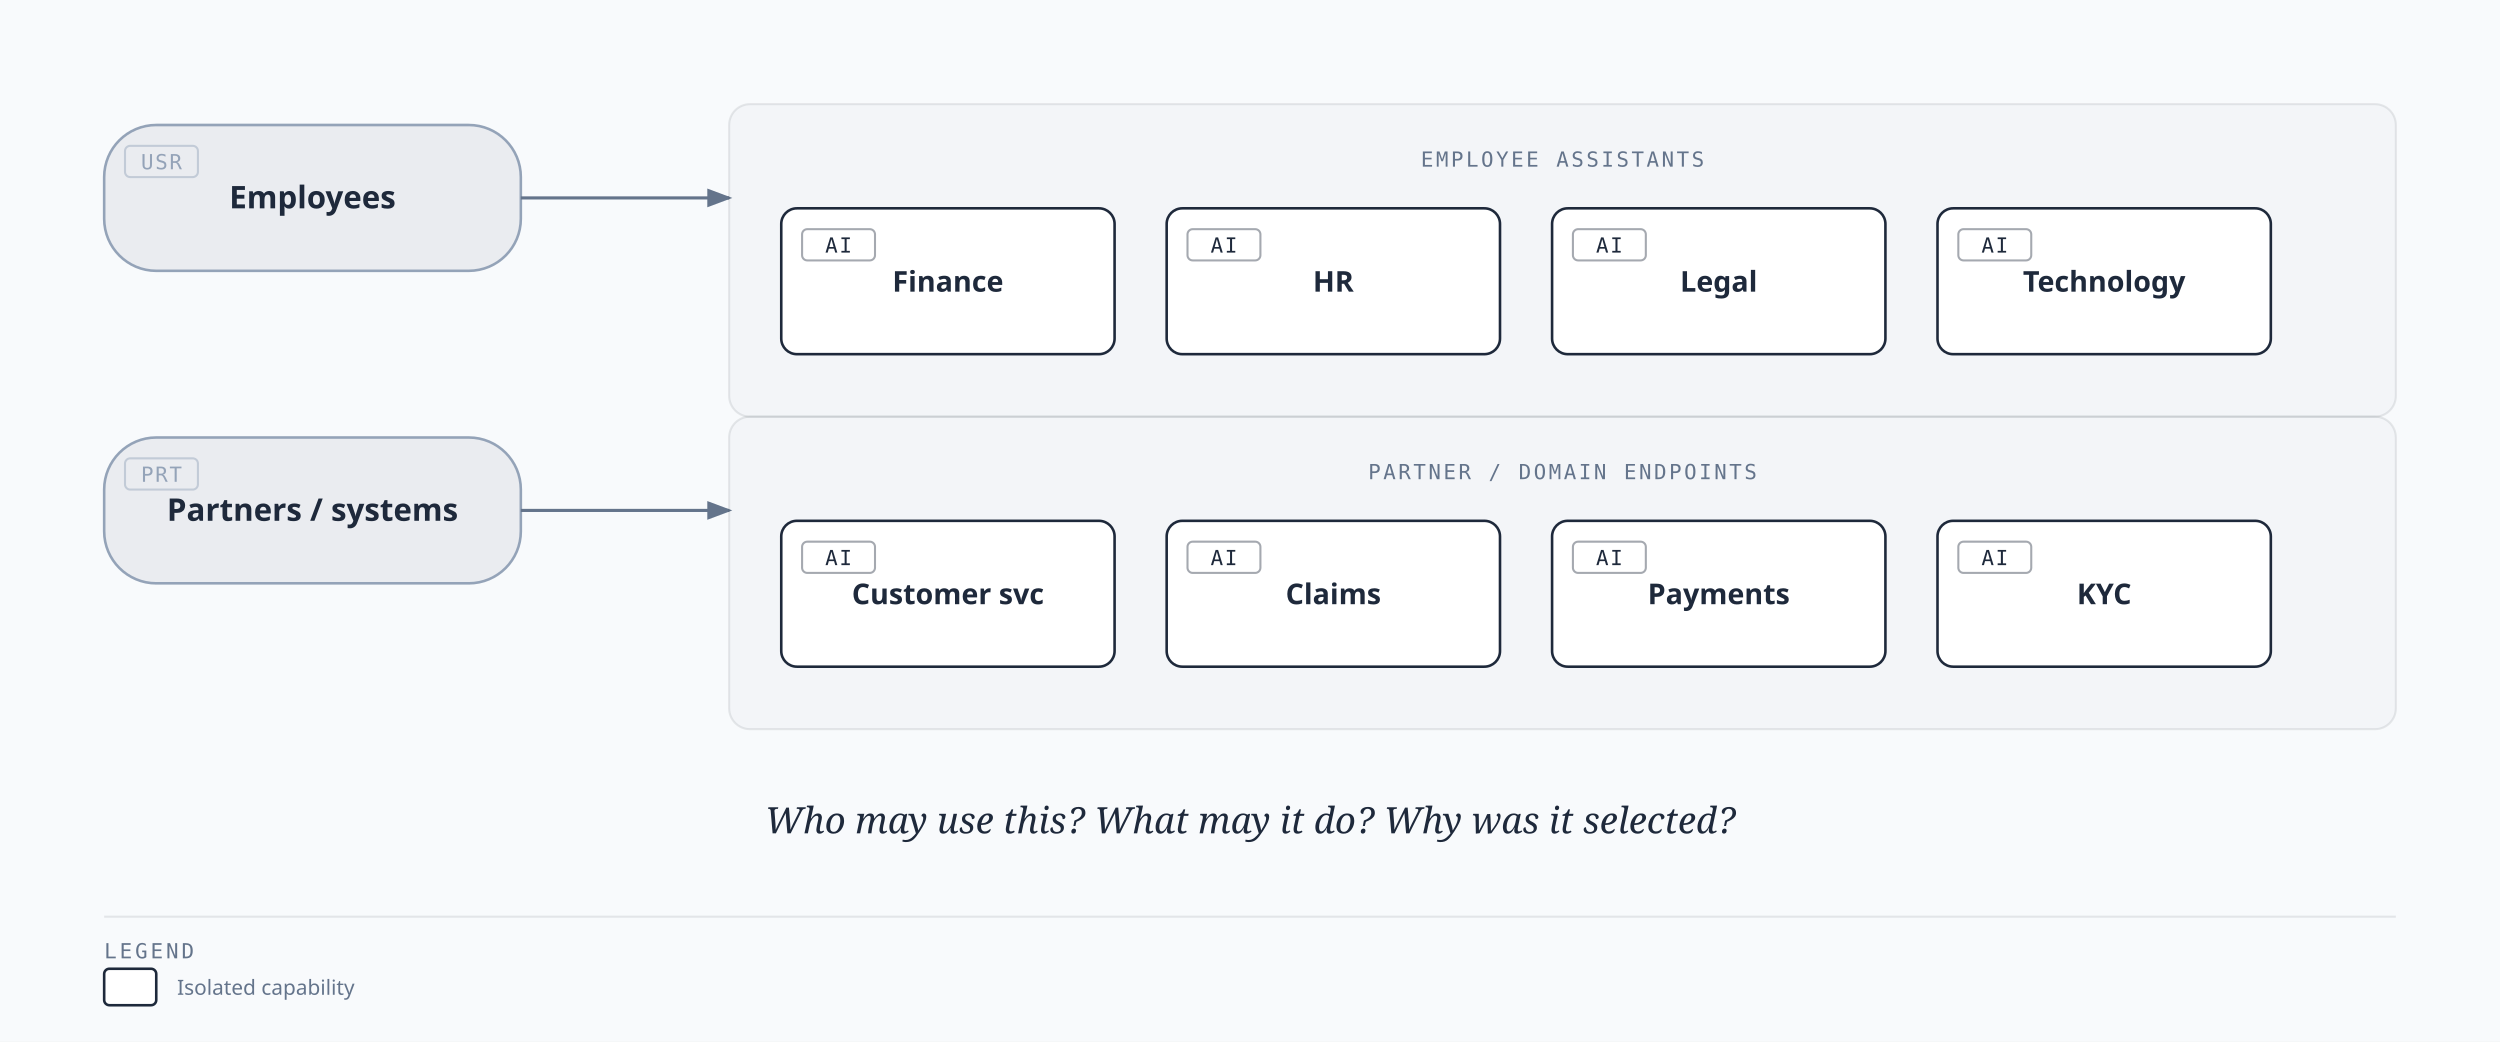
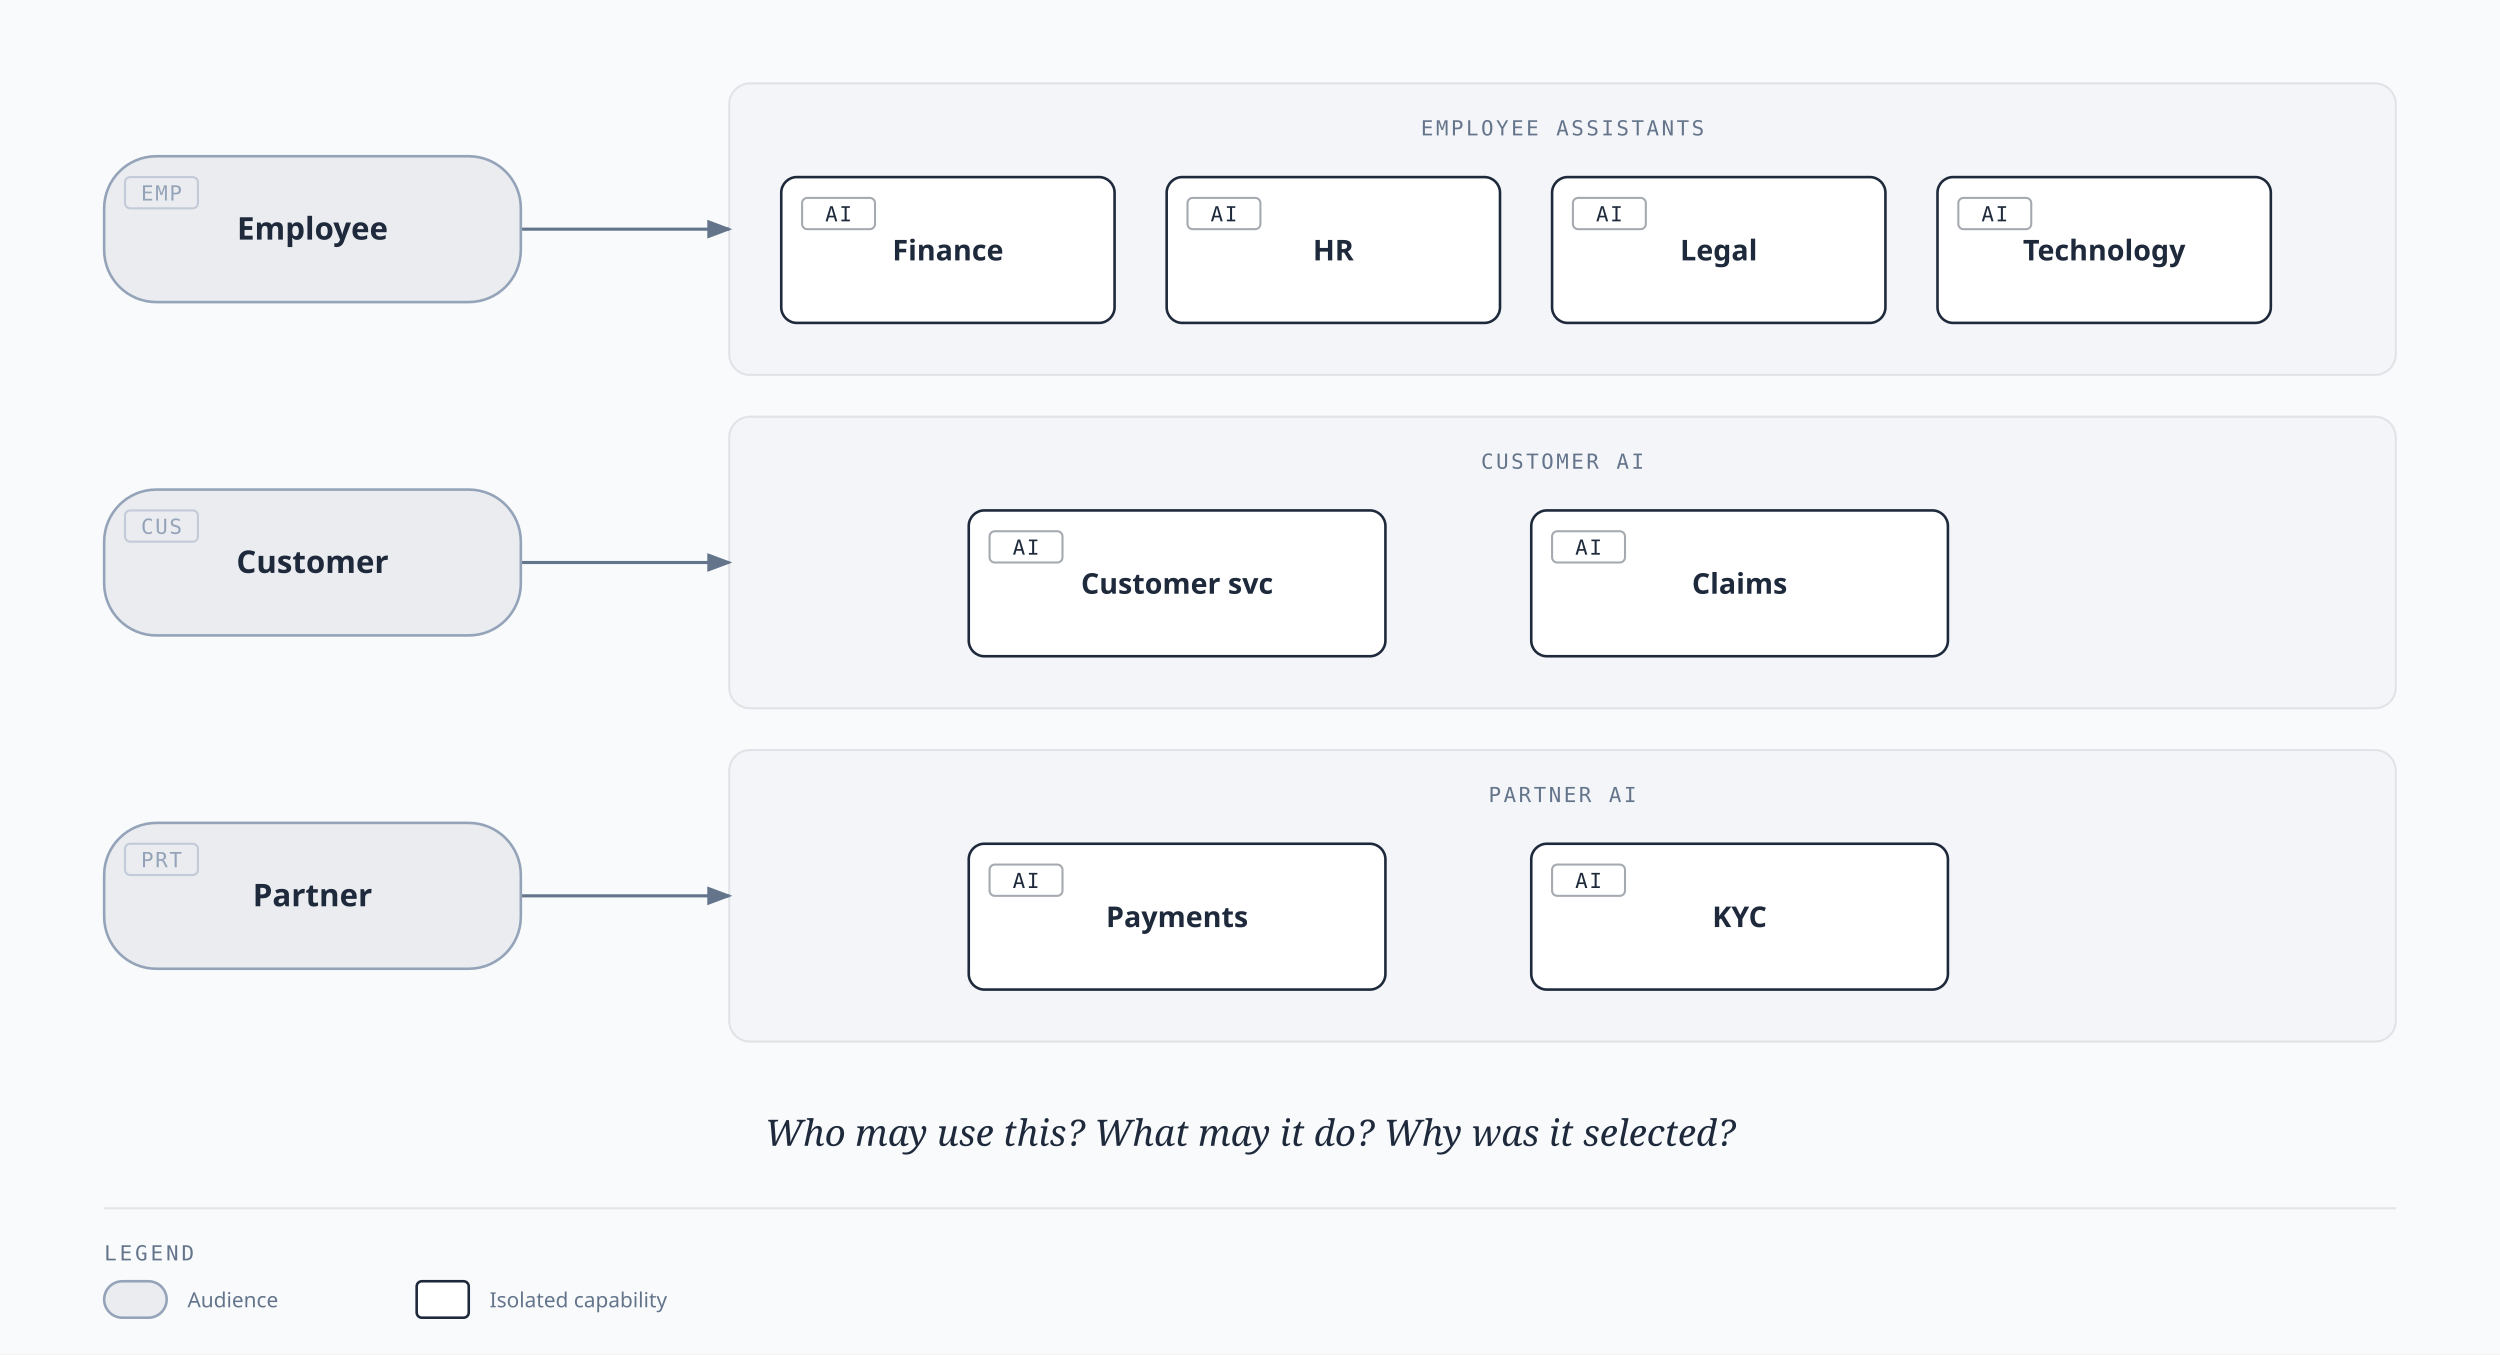
- <svg xmlns="http://www.w3.org/2000/svg" viewBox="0 0 960 400" role="img" aria-labelledby="agent-fabric-pitch-problem-title agent-fabric-pitch-problem-desc">
+ <svg xmlns="http://www.w3.org/2000/svg" viewBox="0 0 960 520" role="img" aria-labelledby="agent-fabric-pitch-problem-title agent-fabric-pitch-problem-desc">
  <defs>
    <marker id="pitch-problem-arrow" markerWidth="8" markerHeight="6" refX="7" refY="3" orient="auto">
      <polygon points="0 0, 8 3, 0 6" fill="#64748b" />
    </marker>
    <marker id="pitch-problem-arrow-accent" markerWidth="8" markerHeight="6" refX="7" refY="3" orient="auto">
      <polygon points="0 0, 8 3, 0 6" fill="#f97316" />
    </marker>
  </defs>
  <rect width="100%" height="100%" fill="#f8fafc" />
-   <rect x="40" y="48" width="160" height="56" rx="20" fill="#f8fafc" />
-   <rect x="40" y="48" width="160" height="56" rx="20" fill="rgba(100,116,139,0.10)" stroke="#94a3b8" stroke-width="1" />
-   <rect x="48" y="56" width="28" height="12" rx="2" fill="transparent" stroke="rgba(148,163,184,0.45)" stroke-width="0.8" />
-   <text x="62" y="65" fill="#94a3b8" font-size="8" font-family="'Geist Mono', ui-monospace, monospace" text-anchor="middle" letter-spacing="0.08em">USR</text>
-   <text x="120" y="80" fill="#1e293b" font-size="12" font-weight="600" font-family="'Geist', system-ui, sans-serif" text-anchor="middle">Employees</text>
-   <rect x="40" y="168" width="160" height="56" rx="20" fill="#f8fafc" />
-   <rect x="40" y="168" width="160" height="56" rx="20" fill="rgba(100,116,139,0.10)" stroke="#94a3b8" stroke-width="1" />
-   <rect x="48" y="176" width="28" height="12" rx="2" fill="transparent" stroke="rgba(148,163,184,0.45)" stroke-width="0.8" />
-   <text x="62" y="185" fill="#94a3b8" font-size="8" font-family="'Geist Mono', ui-monospace, monospace" text-anchor="middle" letter-spacing="0.08em">PRT</text>
-   <text x="120" y="200" fill="#1e293b" font-size="12" font-weight="600" font-family="'Geist', system-ui, sans-serif" text-anchor="middle">Partners / systems</text>
-   <line x1="200" y1="76" x2="280" y2="76" stroke="#64748b" stroke-width="1.2" marker-end="url(#pitch-problem-arrow)" />
-   <line x1="200" y1="196" x2="280" y2="196" stroke="#64748b" stroke-width="1.2" marker-end="url(#pitch-problem-arrow)" />
-   <rect x="280" y="40" width="640" height="120" rx="8" fill="rgba(30,41,59,0.02)" stroke="rgba(30,41,59,0.10)" stroke-width="0.8" />
-   <text x="600" y="64" fill="#64748b" font-size="8" font-family="'Geist Mono', ui-monospace, monospace" text-anchor="middle" letter-spacing="0.12em">EMPLOYEE ASSISTANTS</text>
-   <rect x="300" y="80" width="128" height="56" rx="6" fill="#f8fafc" />
-   <rect x="300" y="80" width="128" height="56" rx="6" fill="#ffffff" stroke="#1e293b" stroke-width="1" />
-   <rect x="308" y="88" width="28" height="12" rx="2" fill="transparent" stroke="rgba(30,41,59,0.40)" stroke-width="0.8" />
-   <text x="322" y="97" fill="#1e293b" font-size="8" font-family="'Geist Mono', ui-monospace, monospace" text-anchor="middle" letter-spacing="0.08em">AI</text>
-   <text x="364" y="112" fill="#1e293b" font-size="11" font-weight="600" font-family="'Geist', system-ui, sans-serif" text-anchor="middle">Finance</text>
-   <rect x="448" y="80" width="128" height="56" rx="6" fill="#f8fafc" />
-   <rect x="448" y="80" width="128" height="56" rx="6" fill="#ffffff" stroke="#1e293b" stroke-width="1" />
-   <rect x="456" y="88" width="28" height="12" rx="2" fill="transparent" stroke="rgba(30,41,59,0.40)" stroke-width="0.8" />
-   <text x="470" y="97" fill="#1e293b" font-size="8" font-family="'Geist Mono', ui-monospace, monospace" text-anchor="middle" letter-spacing="0.08em">AI</text>
-   <text x="512" y="112" fill="#1e293b" font-size="11" font-weight="600" font-family="'Geist', system-ui, sans-serif" text-anchor="middle">HR</text>
-   <rect x="596" y="80" width="128" height="56" rx="6" fill="#f8fafc" />
-   <rect x="596" y="80" width="128" height="56" rx="6" fill="#ffffff" stroke="#1e293b" stroke-width="1" />
-   <rect x="604" y="88" width="28" height="12" rx="2" fill="transparent" stroke="rgba(30,41,59,0.40)" stroke-width="0.8" />
-   <text x="618" y="97" fill="#1e293b" font-size="8" font-family="'Geist Mono', ui-monospace, monospace" text-anchor="middle" letter-spacing="0.08em">AI</text>
-   <text x="660" y="112" fill="#1e293b" font-size="11" font-weight="600" font-family="'Geist', system-ui, sans-serif" text-anchor="middle">Legal</text>
-   <rect x="744" y="80" width="128" height="56" rx="6" fill="#f8fafc" />
-   <rect x="744" y="80" width="128" height="56" rx="6" fill="#ffffff" stroke="#1e293b" stroke-width="1" />
-   <rect x="752" y="88" width="28" height="12" rx="2" fill="transparent" stroke="rgba(30,41,59,0.40)" stroke-width="0.8" />
-   <text x="766" y="97" fill="#1e293b" font-size="8" font-family="'Geist Mono', ui-monospace, monospace" text-anchor="middle" letter-spacing="0.08em">AI</text>
-   <text x="808" y="112" fill="#1e293b" font-size="11" font-weight="600" font-family="'Geist', system-ui, sans-serif" text-anchor="middle">Technology</text>
-   <rect x="280" y="160" width="640" height="120" rx="8" fill="rgba(30,41,59,0.02)" stroke="rgba(30,41,59,0.10)" stroke-width="0.8" />
-   <text x="600" y="184" fill="#64748b" font-size="8" font-family="'Geist Mono', ui-monospace, monospace" text-anchor="middle" letter-spacing="0.12em">PARTNER / DOMAIN ENDPOINTS</text>
-   <rect x="300" y="200" width="128" height="56" rx="6" fill="#f8fafc" />
-   <rect x="300" y="200" width="128" height="56" rx="6" fill="#ffffff" stroke="#1e293b" stroke-width="1" />
-   <rect x="308" y="208" width="28" height="12" rx="2" fill="transparent" stroke="rgba(30,41,59,0.40)" stroke-width="0.8" />
-   <text x="322" y="217" fill="#1e293b" font-size="8" font-family="'Geist Mono', ui-monospace, monospace" text-anchor="middle" letter-spacing="0.08em">AI</text>
-   <text x="364" y="232" fill="#1e293b" font-size="11" font-weight="600" font-family="'Geist', system-ui, sans-serif" text-anchor="middle">Customer svc</text>
-   <rect x="448" y="200" width="128" height="56" rx="6" fill="#f8fafc" />
-   <rect x="448" y="200" width="128" height="56" rx="6" fill="#ffffff" stroke="#1e293b" stroke-width="1" />
-   <rect x="456" y="208" width="28" height="12" rx="2" fill="transparent" stroke="rgba(30,41,59,0.40)" stroke-width="0.8" />
-   <text x="470" y="217" fill="#1e293b" font-size="8" font-family="'Geist Mono', ui-monospace, monospace" text-anchor="middle" letter-spacing="0.08em">AI</text>
-   <text x="512" y="232" fill="#1e293b" font-size="11" font-weight="600" font-family="'Geist', system-ui, sans-serif" text-anchor="middle">Claims</text>
-   <rect x="596" y="200" width="128" height="56" rx="6" fill="#f8fafc" />
-   <rect x="596" y="200" width="128" height="56" rx="6" fill="#ffffff" stroke="#1e293b" stroke-width="1" />
-   <rect x="604" y="208" width="28" height="12" rx="2" fill="transparent" stroke="rgba(30,41,59,0.40)" stroke-width="0.8" />
-   <text x="618" y="217" fill="#1e293b" font-size="8" font-family="'Geist Mono', ui-monospace, monospace" text-anchor="middle" letter-spacing="0.08em">AI</text>
-   <text x="660" y="232" fill="#1e293b" font-size="11" font-weight="600" font-family="'Geist', system-ui, sans-serif" text-anchor="middle">Payments</text>
-   <rect x="744" y="200" width="128" height="56" rx="6" fill="#f8fafc" />
-   <rect x="744" y="200" width="128" height="56" rx="6" fill="#ffffff" stroke="#1e293b" stroke-width="1" />
-   <rect x="752" y="208" width="28" height="12" rx="2" fill="transparent" stroke="rgba(30,41,59,0.40)" stroke-width="0.8" />
-   <text x="766" y="217" fill="#1e293b" font-size="8" font-family="'Geist Mono', ui-monospace, monospace" text-anchor="middle" letter-spacing="0.08em">AI</text>
-   <text x="808" y="232" fill="#1e293b" font-size="11" font-weight="600" font-family="'Geist', system-ui, sans-serif" text-anchor="middle">KYC</text>
-   <text x="480" y="320" fill="#1e293b" font-size="14" font-family="'Instrument Serif', serif" font-style="italic" text-anchor="middle">Who may use this? What may it do? Why was it selected?</text>
-   <line x1="40" y1="352" x2="920" y2="352" stroke="rgba(30,41,59,0.10)" stroke-width="0.8" />
-   <text x="40" y="368" fill="#64748b" font-size="8" font-family="'Geist Mono', ui-monospace, monospace" letter-spacing="0.14em">LEGEND</text>
-   <rect x="40" y="372" width="20" height="14" rx="2" fill="#ffffff" stroke="#1e293b" stroke-width="1" />
-   <text x="68" y="382" fill="#64748b" font-size="8" font-family="'Geist', system-ui, sans-serif">Isolated capability</text>
+   <rect x="280" y="32" width="640" height="112" rx="8" fill="rgba(30,41,59,0.02)" stroke="rgba(30,41,59,0.10)" stroke-width="0.8" />
+   <text x="600" y="52" fill="#64748b" font-size="8" font-family="'Geist Mono', ui-monospace, monospace" text-anchor="middle" letter-spacing="0.12em">EMPLOYEE ASSISTANTS</text>
+   <rect x="280" y="160" width="640" height="112" rx="8" fill="rgba(30,41,59,0.02)" stroke="rgba(30,41,59,0.10)" stroke-width="0.8" />
+   <text x="600" y="180" fill="#64748b" font-size="8" font-family="'Geist Mono', ui-monospace, monospace" text-anchor="middle" letter-spacing="0.12em">CUSTOMER AI</text>
+   <rect x="280" y="288" width="640" height="112" rx="8" fill="rgba(30,41,59,0.02)" stroke="rgba(30,41,59,0.10)" stroke-width="0.8" />
+   <text x="600" y="308" fill="#64748b" font-size="8" font-family="'Geist Mono', ui-monospace, monospace" text-anchor="middle" letter-spacing="0.12em">PARTNER AI</text>
+   <line x1="200" y1="88" x2="280" y2="88" stroke="#64748b" stroke-width="1.2" marker-end="url(#pitch-problem-arrow)" />
+   <line x1="200" y1="216" x2="280" y2="216" stroke="#64748b" stroke-width="1.2" marker-end="url(#pitch-problem-arrow)" />
+   <line x1="200" y1="344" x2="280" y2="344" stroke="#64748b" stroke-width="1.2" marker-end="url(#pitch-problem-arrow)" />
+   <rect x="40" y="60" width="160" height="56" rx="20" fill="#f8fafc" />
+   <rect x="40" y="60" width="160" height="56" rx="20" fill="rgba(100,116,139,0.10)" stroke="#94a3b8" stroke-width="1" />
+   <rect x="48" y="68" width="28" height="12" rx="2" fill="transparent" stroke="rgba(148,163,184,0.45)" stroke-width="0.8" />
+   <text x="62" y="77" fill="#94a3b8" font-size="8" font-family="'Geist Mono', ui-monospace, monospace" text-anchor="middle" letter-spacing="0.08em">EMP</text>
+   <text x="120" y="92" fill="#1e293b" font-size="12" font-weight="600" font-family="'Geist', system-ui, sans-serif" text-anchor="middle">Employee</text>
+   <rect x="40" y="188" width="160" height="56" rx="20" fill="#f8fafc" />
+   <rect x="40" y="188" width="160" height="56" rx="20" fill="rgba(100,116,139,0.10)" stroke="#94a3b8" stroke-width="1" />
+   <rect x="48" y="196" width="28" height="12" rx="2" fill="transparent" stroke="rgba(148,163,184,0.45)" stroke-width="0.8" />
+   <text x="62" y="205" fill="#94a3b8" font-size="8" font-family="'Geist Mono', ui-monospace, monospace" text-anchor="middle" letter-spacing="0.08em">CUS</text>
+   <text x="120" y="220" fill="#1e293b" font-size="12" font-weight="600" font-family="'Geist', system-ui, sans-serif" text-anchor="middle">Customer</text>
+   <rect x="40" y="316" width="160" height="56" rx="20" fill="#f8fafc" />
+   <rect x="40" y="316" width="160" height="56" rx="20" fill="rgba(100,116,139,0.10)" stroke="#94a3b8" stroke-width="1" />
+   <rect x="48" y="324" width="28" height="12" rx="2" fill="transparent" stroke="rgba(148,163,184,0.45)" stroke-width="0.8" />
+   <text x="62" y="333" fill="#94a3b8" font-size="8" font-family="'Geist Mono', ui-monospace, monospace" text-anchor="middle" letter-spacing="0.08em">PRT</text>
+   <text x="120" y="348" fill="#1e293b" font-size="12" font-weight="600" font-family="'Geist', system-ui, sans-serif" text-anchor="middle">Partner</text>
+   <rect x="300" y="68" width="128" height="56" rx="6" fill="#f8fafc" />
+   <rect x="300" y="68" width="128" height="56" rx="6" fill="#ffffff" stroke="#1e293b" stroke-width="1" />
+   <rect x="308" y="76" width="28" height="12" rx="2" fill="transparent" stroke="rgba(30,41,59,0.40)" stroke-width="0.8" />
+   <text x="322" y="85" fill="#1e293b" font-size="8" font-family="'Geist Mono', ui-monospace, monospace" text-anchor="middle" letter-spacing="0.08em">AI</text>
+   <text x="364" y="100" fill="#1e293b" font-size="11" font-weight="600" font-family="'Geist', system-ui, sans-serif" text-anchor="middle">Finance</text>
+   <rect x="448" y="68" width="128" height="56" rx="6" fill="#f8fafc" />
+   <rect x="448" y="68" width="128" height="56" rx="6" fill="#ffffff" stroke="#1e293b" stroke-width="1" />
+   <rect x="456" y="76" width="28" height="12" rx="2" fill="transparent" stroke="rgba(30,41,59,0.40)" stroke-width="0.8" />
+   <text x="470" y="85" fill="#1e293b" font-size="8" font-family="'Geist Mono', ui-monospace, monospace" text-anchor="middle" letter-spacing="0.08em">AI</text>
+   <text x="512" y="100" fill="#1e293b" font-size="11" font-weight="600" font-family="'Geist', system-ui, sans-serif" text-anchor="middle">HR</text>
+   <rect x="596" y="68" width="128" height="56" rx="6" fill="#f8fafc" />
+   <rect x="596" y="68" width="128" height="56" rx="6" fill="#ffffff" stroke="#1e293b" stroke-width="1" />
+   <rect x="604" y="76" width="28" height="12" rx="2" fill="transparent" stroke="rgba(30,41,59,0.40)" stroke-width="0.8" />
+   <text x="618" y="85" fill="#1e293b" font-size="8" font-family="'Geist Mono', ui-monospace, monospace" text-anchor="middle" letter-spacing="0.08em">AI</text>
+   <text x="660" y="100" fill="#1e293b" font-size="11" font-weight="600" font-family="'Geist', system-ui, sans-serif" text-anchor="middle">Legal</text>
+   <rect x="744" y="68" width="128" height="56" rx="6" fill="#f8fafc" />
+   <rect x="744" y="68" width="128" height="56" rx="6" fill="#ffffff" stroke="#1e293b" stroke-width="1" />
+   <rect x="752" y="76" width="28" height="12" rx="2" fill="transparent" stroke="rgba(30,41,59,0.40)" stroke-width="0.8" />
+   <text x="766" y="85" fill="#1e293b" font-size="8" font-family="'Geist Mono', ui-monospace, monospace" text-anchor="middle" letter-spacing="0.08em">AI</text>
+   <text x="808" y="100" fill="#1e293b" font-size="11" font-weight="600" font-family="'Geist', system-ui, sans-serif" text-anchor="middle">Technology</text>
+   <rect x="372" y="196" width="160" height="56" rx="6" fill="#f8fafc" />
+   <rect x="372" y="196" width="160" height="56" rx="6" fill="#ffffff" stroke="#1e293b" stroke-width="1" />
+   <rect x="380" y="204" width="28" height="12" rx="2" fill="transparent" stroke="rgba(30,41,59,0.40)" stroke-width="0.8" />
+   <text x="394" y="213" fill="#1e293b" font-size="8" font-family="'Geist Mono', ui-monospace, monospace" text-anchor="middle" letter-spacing="0.08em">AI</text>
+   <text x="452" y="228" fill="#1e293b" font-size="11" font-weight="600" font-family="'Geist', system-ui, sans-serif" text-anchor="middle">Customer svc</text>
+   <rect x="588" y="196" width="160" height="56" rx="6" fill="#f8fafc" />
+   <rect x="588" y="196" width="160" height="56" rx="6" fill="#ffffff" stroke="#1e293b" stroke-width="1" />
+   <rect x="596" y="204" width="28" height="12" rx="2" fill="transparent" stroke="rgba(30,41,59,0.40)" stroke-width="0.8" />
+   <text x="610" y="213" fill="#1e293b" font-size="8" font-family="'Geist Mono', ui-monospace, monospace" text-anchor="middle" letter-spacing="0.08em">AI</text>
+   <text x="668" y="228" fill="#1e293b" font-size="11" font-weight="600" font-family="'Geist', system-ui, sans-serif" text-anchor="middle">Claims</text>
+   <rect x="372" y="324" width="160" height="56" rx="6" fill="#f8fafc" />
+   <rect x="372" y="324" width="160" height="56" rx="6" fill="#ffffff" stroke="#1e293b" stroke-width="1" />
+   <rect x="380" y="332" width="28" height="12" rx="2" fill="transparent" stroke="rgba(30,41,59,0.40)" stroke-width="0.8" />
+   <text x="394" y="341" fill="#1e293b" font-size="8" font-family="'Geist Mono', ui-monospace, monospace" text-anchor="middle" letter-spacing="0.08em">AI</text>
+   <text x="452" y="356" fill="#1e293b" font-size="11" font-weight="600" font-family="'Geist', system-ui, sans-serif" text-anchor="middle">Payments</text>
+   <rect x="588" y="324" width="160" height="56" rx="6" fill="#f8fafc" />
+   <rect x="588" y="324" width="160" height="56" rx="6" fill="#ffffff" stroke="#1e293b" stroke-width="1" />
+   <rect x="596" y="332" width="28" height="12" rx="2" fill="transparent" stroke="rgba(30,41,59,0.40)" stroke-width="0.8" />
+   <text x="610" y="341" fill="#1e293b" font-size="8" font-family="'Geist Mono', ui-monospace, monospace" text-anchor="middle" letter-spacing="0.08em">AI</text>
+   <text x="668" y="356" fill="#1e293b" font-size="11" font-weight="600" font-family="'Geist', system-ui, sans-serif" text-anchor="middle">KYC</text>
+   <text x="480" y="440" fill="#1e293b" font-size="14" font-family="'Instrument Serif', serif" font-style="italic" text-anchor="middle">Who may use this? What may it do? Why was it selected?</text>
+   <line x1="40" y1="464" x2="920" y2="464" stroke="rgba(30,41,59,0.10)" stroke-width="0.8" />
+   <text x="40" y="484" fill="#64748b" font-size="8" font-family="'Geist Mono', ui-monospace, monospace" letter-spacing="0.14em">LEGEND</text>
+   <rect x="40" y="492" width="24" height="14" rx="7" fill="rgba(100,116,139,0.10)" stroke="#94a3b8" stroke-width="1" />
+   <text x="72" y="502" fill="#64748b" font-size="8" font-family="'Geist', system-ui, sans-serif">Audience</text>
+   <rect x="160" y="492" width="20" height="14" rx="2" fill="#ffffff" stroke="#1e293b" stroke-width="1" />
+   <text x="188" y="502" fill="#64748b" font-size="8" font-family="'Geist', system-ui, sans-serif">Isolated capability</text>
</svg>
